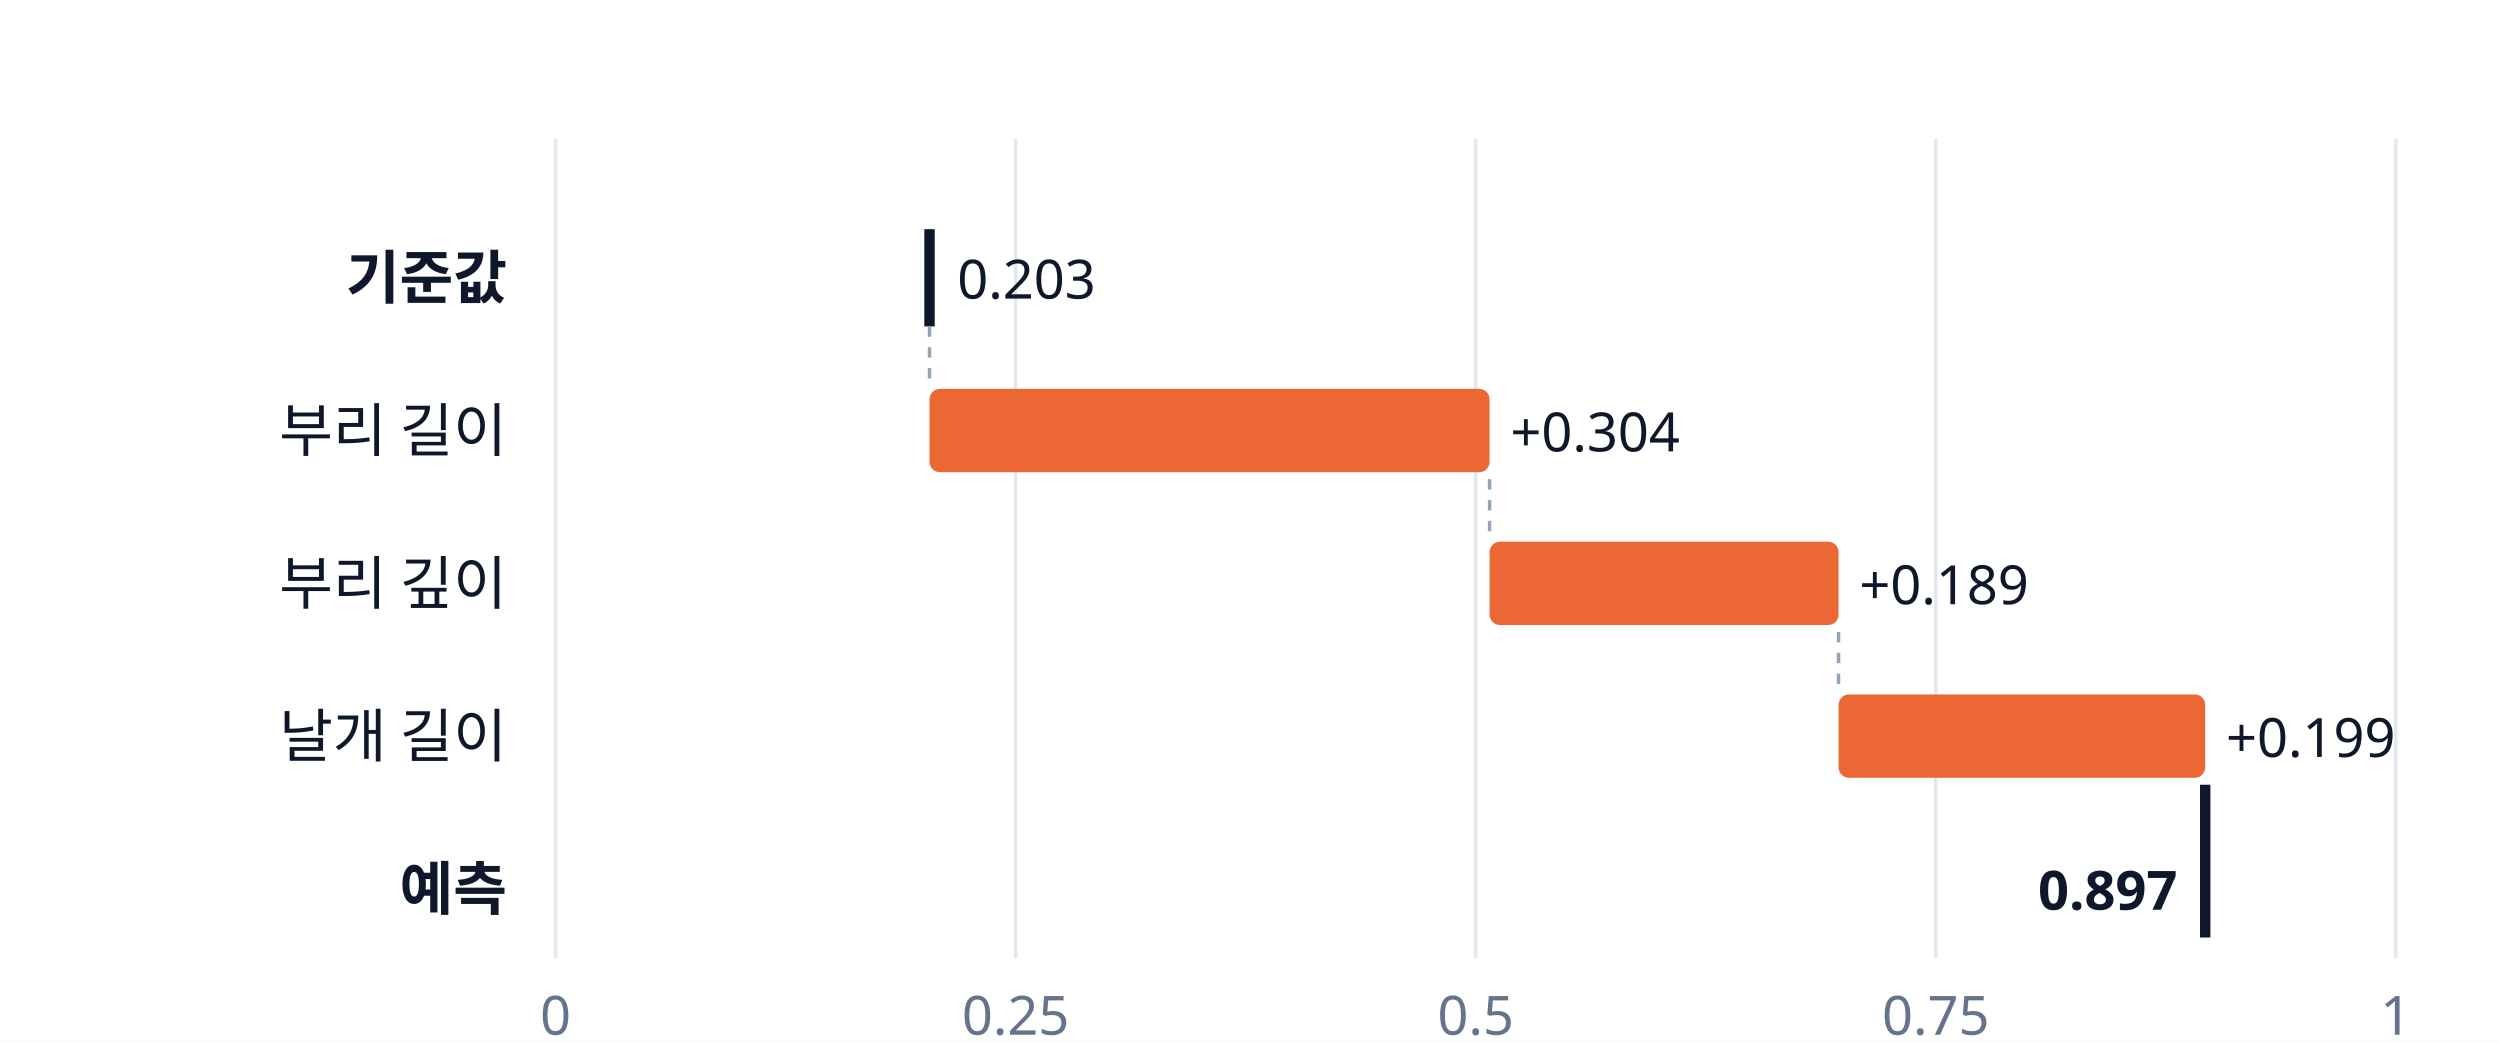
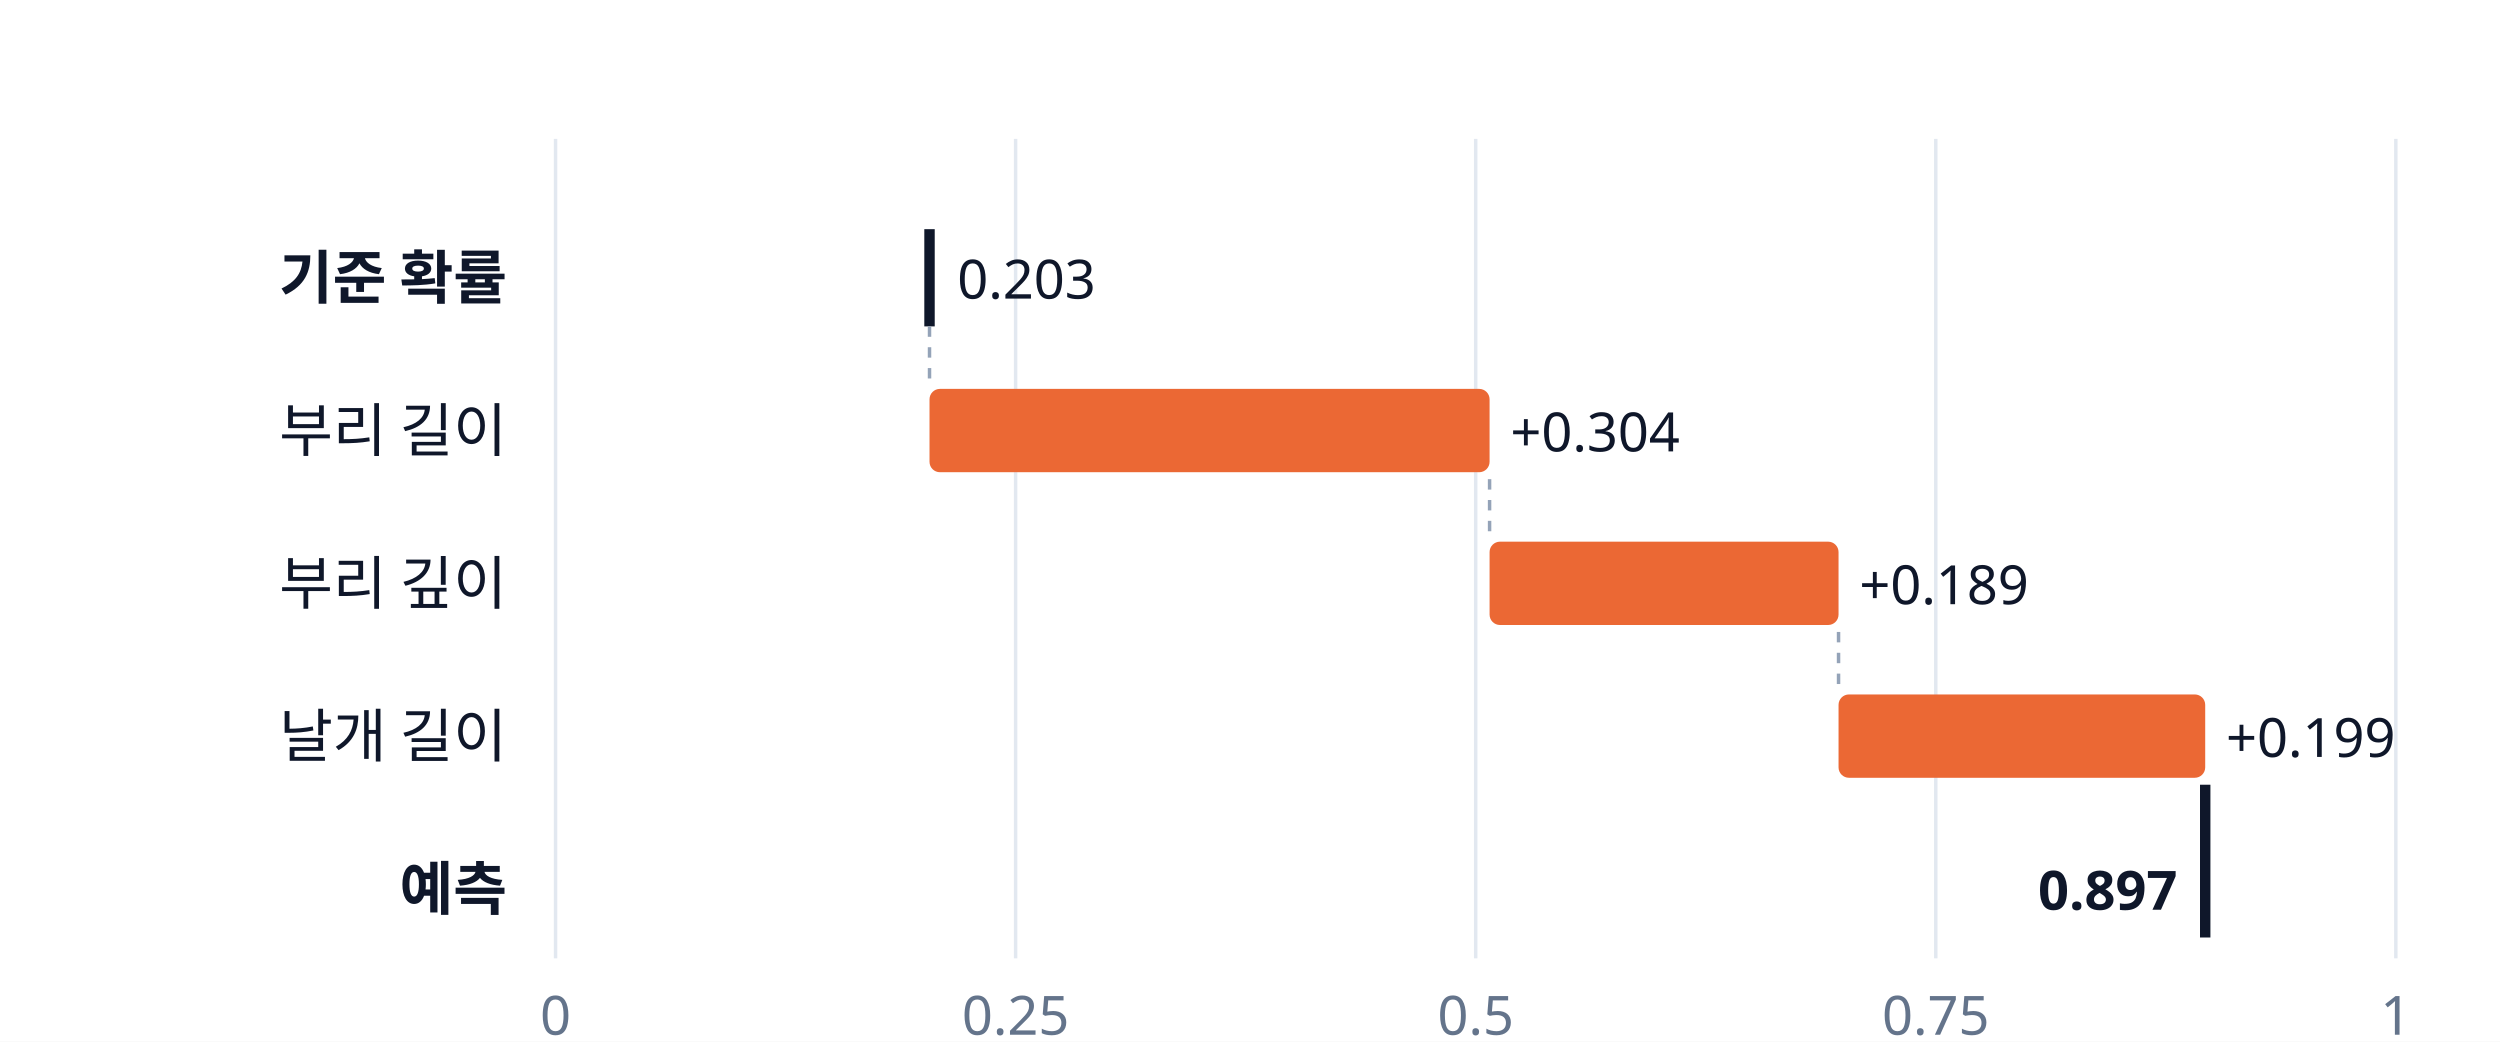
<svg xmlns="http://www.w3.org/2000/svg" viewBox="0 0 720 300" width="720" height="300" font-family="Pretendard, 'Apple SD Gothic Neo', 'Malgun Gothic', 'Noto Sans KR', sans-serif" role="img" aria-label="테스트 펭귄 한 마리의 확률 척도 SHAP 설명">
  <rect width="720" height="300" fill="#ffffff" />
-   <text x="146.0" y="86.0" font-size="16.8" fill="#0f172a" text-anchor="end" font-weight="600">기준값</text>
+   <text x="146.0" y="86.0" font-size="16.8" fill="#0f172a" text-anchor="end" font-weight="600">기준 확률</text>
  <text x="146.0" y="130.0" font-size="16.8" fill="#0f172a" text-anchor="end">부리 길이</text>
  <text x="146.0" y="174.0" font-size="16.8" fill="#0f172a" text-anchor="end">부리 깊이</text>
  <text x="146.0" y="218.0" font-size="16.8" fill="#0f172a" text-anchor="end">날개 길이</text>
  <text x="146.0" y="262.0" font-size="16.8" fill="#0f172a" text-anchor="end" font-weight="600">예측</text>
  <line x1="160.0" x2="160.0" y1="40" y2="276" stroke="#e2e8f0" />
  <text x="160.0" y="298.0" font-size="15.6" fill="#64748b" text-anchor="middle">0</text>
  <line x1="292.5" x2="292.5" y1="40" y2="276" stroke="#e2e8f0" />
  <text x="292.5" y="298.0" font-size="15.6" fill="#64748b" text-anchor="middle">0.25</text>
  <line x1="425.0" x2="425.0" y1="40" y2="276" stroke="#e2e8f0" />
  <text x="425.0" y="298.0" font-size="15.6" fill="#64748b" text-anchor="middle">0.5</text>
  <line x1="557.5" x2="557.5" y1="40" y2="276" stroke="#e2e8f0" />
  <text x="557.5" y="298.0" font-size="15.6" fill="#64748b" text-anchor="middle">0.75</text>
  <line x1="690.0" x2="690.0" y1="40" y2="276" stroke="#e2e8f0" />
  <text x="690.0" y="298.0" font-size="15.6" fill="#64748b" text-anchor="middle">1</text>
  <line x1="267.7" x2="267.7" y1="66" y2="94" stroke="#0f172a" stroke-width="3" />
  <text x="275.7" y="86.0" font-size="15.6" fill="#0f172a" text-anchor="start">0.203</text>
  <line x1="267.7" x2="267.7" y1="94" y2="110" stroke="#94a3b8" stroke-dasharray="3 3" />
  <rect x="267.7" y="112" width="161.3" height="24" rx="3" fill="#eb6834" />
  <text x="435.0" y="130.0" font-size="15.6" fill="#0f172a" text-anchor="start">+0.304</text>
  <line x1="429.0" x2="429.0" y1="138" y2="154" stroke="#94a3b8" stroke-dasharray="3 3" />
  <rect x="429.0" y="156" width="100.5" height="24" rx="3" fill="#eb6834" />
  <text x="535.5" y="174.0" font-size="15.6" fill="#0f172a" text-anchor="start">+0.189</text>
  <line x1="529.5" x2="529.5" y1="182" y2="198" stroke="#94a3b8" stroke-dasharray="3 3" />
  <rect x="529.5" y="200" width="105.6" height="24" rx="3" fill="#eb6834" />
  <text x="641.1" y="218.0" font-size="15.6" fill="#0f172a" text-anchor="start">+0.199</text>
  <line x1="635.1" x2="635.1" y1="226" y2="270" stroke="#0f172a" stroke-width="3" />
  <text x="627.1" y="262.0" font-size="15.6" fill="#0f172a" text-anchor="end" font-weight="600">0.897</text>
</svg>
